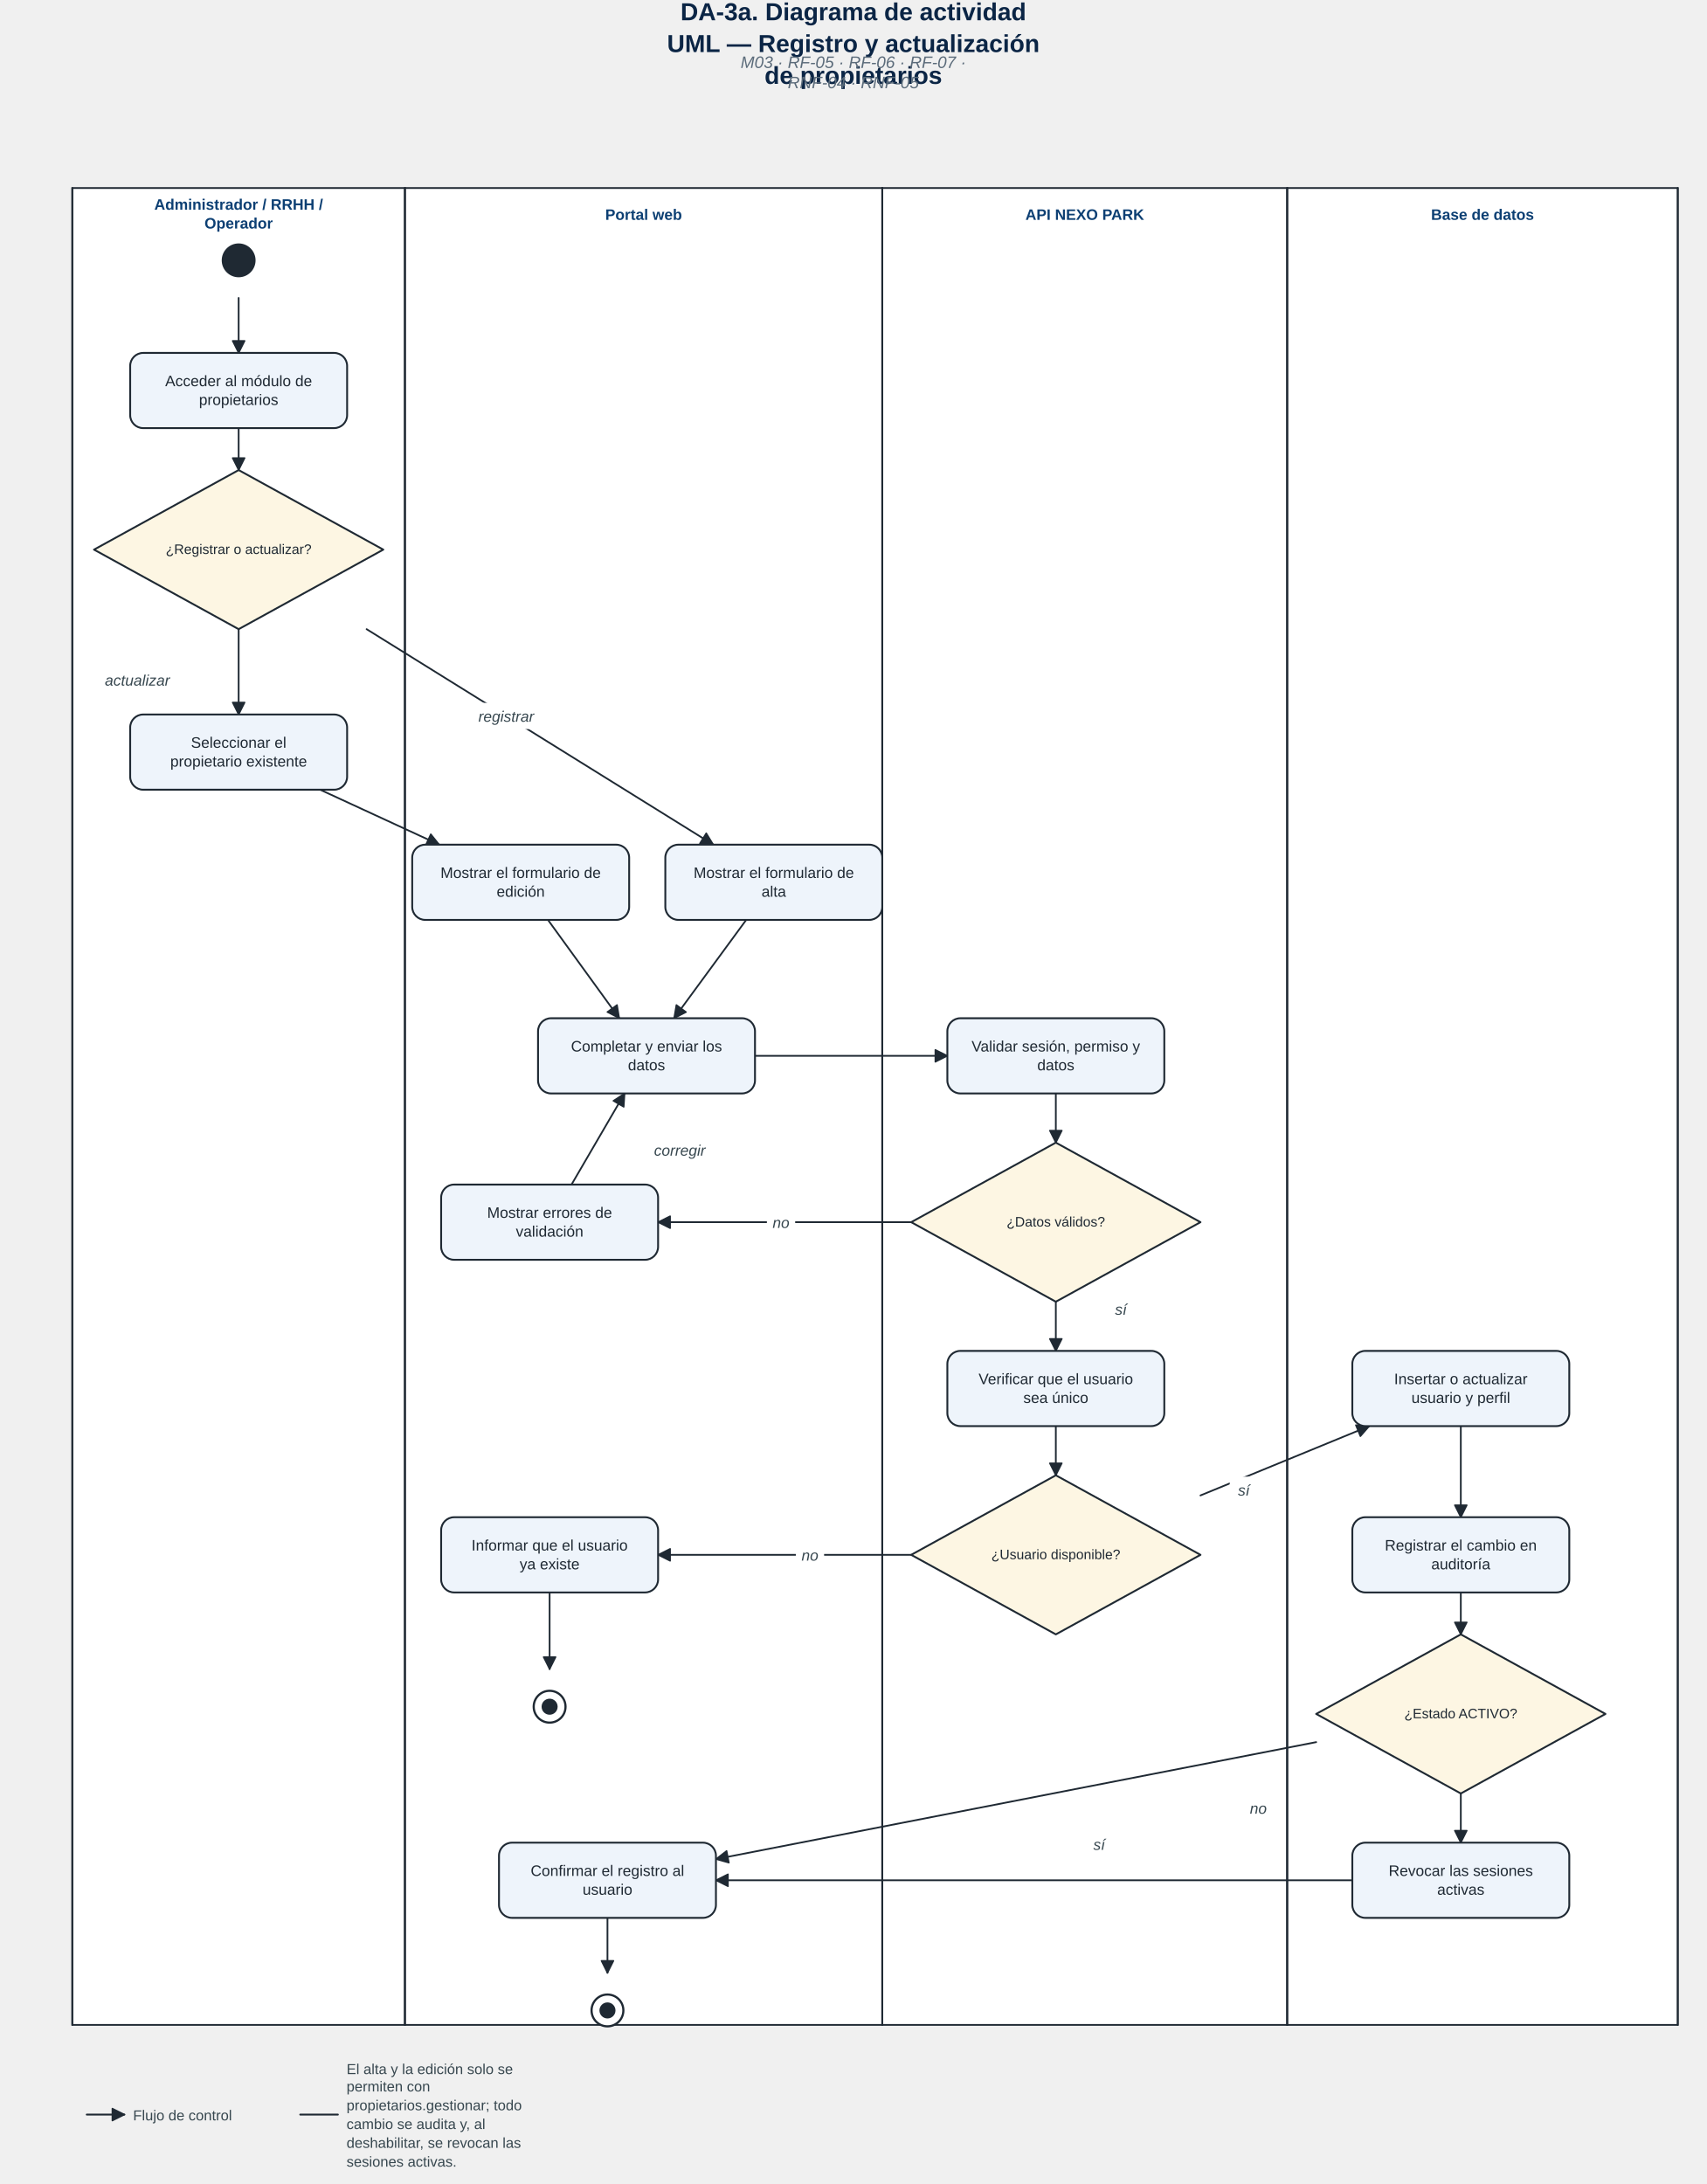
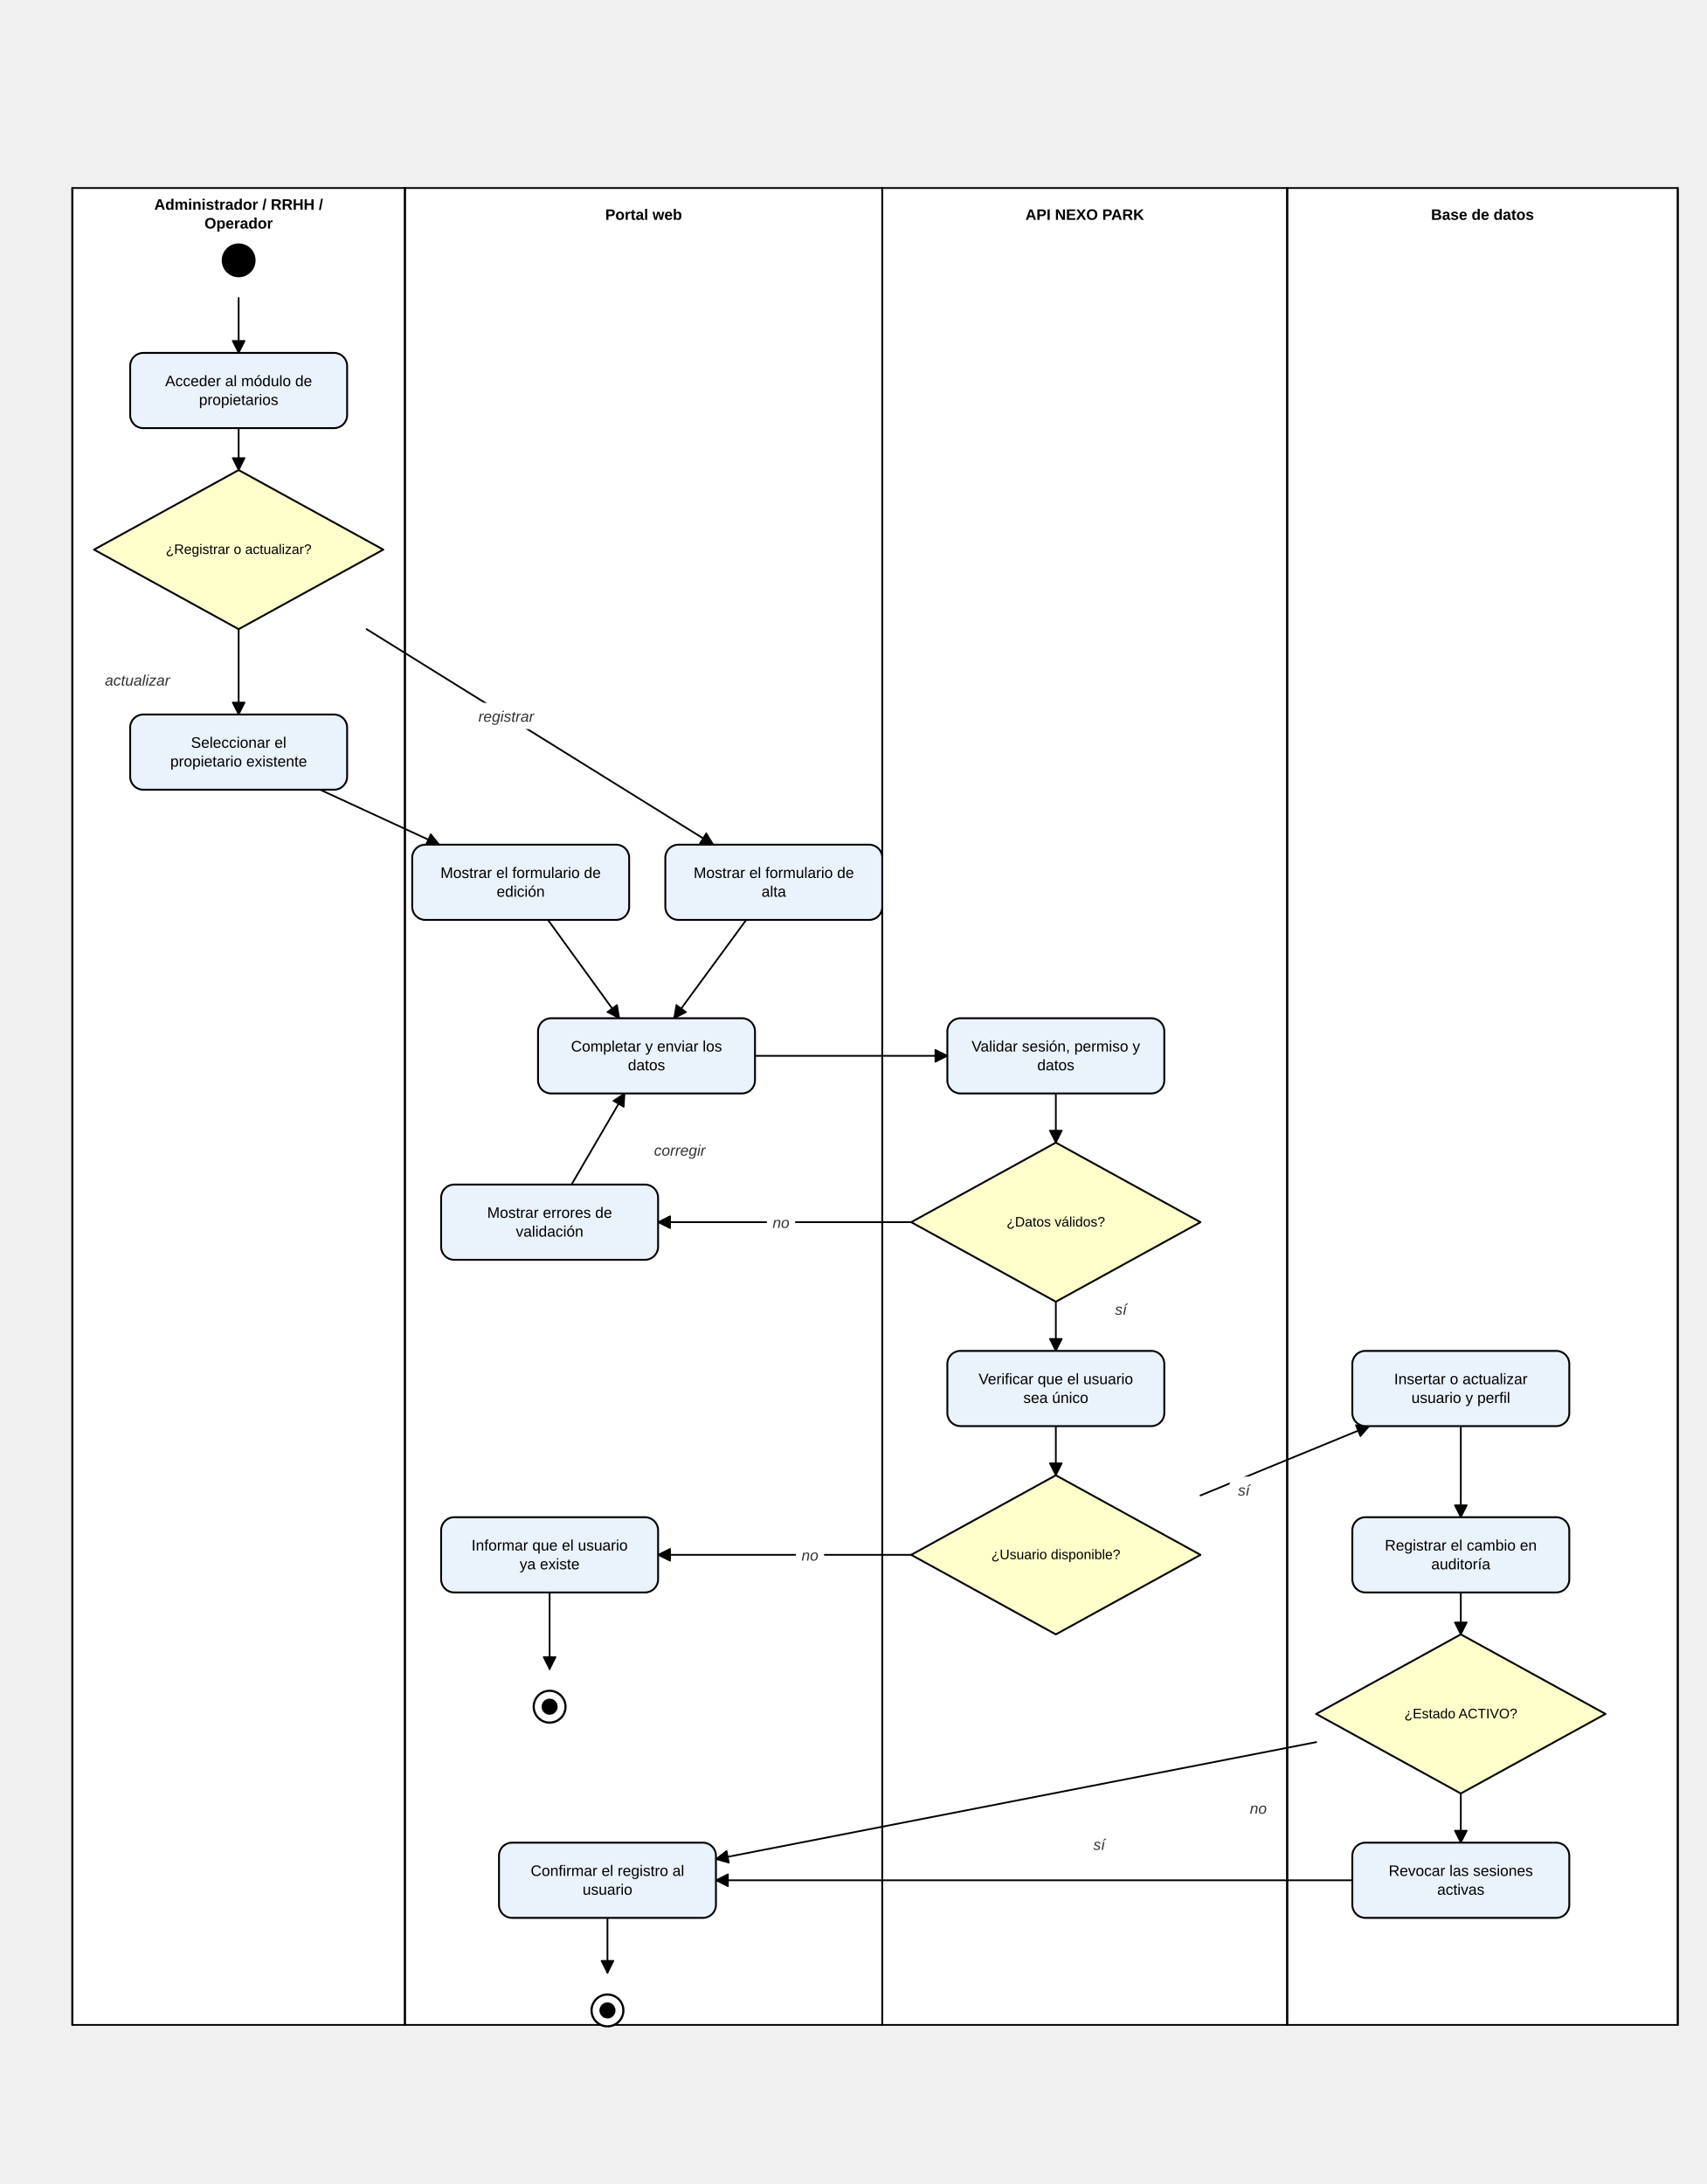
- <svg xmlns="http://www.w3.org/2000/svg" width="1180" height="1510" viewBox="0 0 1180 1510" font-family="'Segoe UI','Helvetica Neue',Arial,sans-serif">
+ <svg xmlns="http://www.w3.org/2000/svg" width="1180" height="1510" viewBox="0 0 1180 1510" font-family="Calibri,Arial,sans-serif">
  <defs>
    <marker id="arr-open" viewBox="0 0 12 12" refX="11" refY="6" markerWidth="11" markerHeight="11" markerUnits="userSpaceOnUse" orient="auto-start-reverse">
-       <path d="M1,1 L11,6 L1,11" fill="none" stroke="#1f2933" stroke-width="1.6" stroke-linecap="round" stroke-linejoin="round" />
+       <path d="M1,1 L11,6 L1,11" fill="none" stroke="#000000" stroke-width="1.6" stroke-linecap="round" stroke-linejoin="round" />
    </marker>
    <marker id="arr-fill" viewBox="0 0 12 12" refX="11" refY="6" markerWidth="10" markerHeight="10" markerUnits="userSpaceOnUse" orient="auto-start-reverse">
-       <path d="M1,1 L11,6 L1,11 Z" fill="#1f2933" stroke="#1f2933" stroke-width="1.2" stroke-linejoin="round" />
+       <path d="M1,1 L11,6 L1,11 Z" fill="#000000" stroke="#000000" stroke-width="1.2" stroke-linejoin="round" />
    </marker>
    <marker id="arr-thin" viewBox="0 0 12 12" refX="11" refY="6" markerWidth="9" markerHeight="9" markerUnits="userSpaceOnUse" orient="auto-start-reverse">
-       <path d="M2,2 L10,6 L2,10" fill="none" stroke="#1f2933" stroke-width="1.4" stroke-linecap="round" stroke-linejoin="round" />
+       <path d="M2,2 L10,6 L2,10" fill="none" stroke="#000000" stroke-width="1.4" stroke-linecap="round" stroke-linejoin="round" />
    </marker>
    <marker id="arr-dep" viewBox="0 0 12 12" refX="11" refY="6" markerWidth="10" markerHeight="10" markerUnits="userSpaceOnUse" orient="auto-start-reverse">
-       <path d="M1,1 L11,6 L1,11" fill="#ffffff" stroke="#1f2933" stroke-width="1.5" stroke-linejoin="round" />
+       <path d="M1,1 L11,6 L1,11" fill="#ffffff" stroke="#000000" stroke-width="1.5" stroke-linejoin="round" />
    </marker>
  </defs>
-   <g>
-     <text x="590" y="14" font-size="17" fill="#0b2545" font-weight="700" text-anchor="middle" xml:space="preserve">DA-3a. Diagrama de actividad</text>
-     <text x="590" y="36" font-size="17" fill="#0b2545" font-weight="700" text-anchor="middle" xml:space="preserve">UML — Registro y actualización</text>
-     <text x="590" y="58" font-size="17" fill="#0b2545" font-weight="700" text-anchor="middle" xml:space="preserve">de propietarios</text>
-   </g>
-   <g>
-     <text x="590" y="47" font-size="11.5" fill="#5b6b7a" font-weight="400" text-anchor="middle" font-style="italic" xml:space="preserve">M03 · RF-05 · RF-06 · RF-07 ·</text>
-     <text x="590" y="61" font-size="11.5" fill="#5b6b7a" font-weight="400" text-anchor="middle" font-style="italic" xml:space="preserve">RNF-04 · RNF-05</text>
-   </g>
-   <rect x="50" y="130" width="230" height="1270" fill="#ffffff" stroke="#1f2933" stroke-width="1.2" />
-   <g>
-     <text x="165" y="145" font-size="10.5" fill="#0c3f73" font-weight="700" text-anchor="middle" xml:space="preserve">Administrador / RRHH /</text>
-     <text x="165" y="158" font-size="10.5" fill="#0c3f73" font-weight="700" text-anchor="middle" xml:space="preserve">Operador</text>
-   </g>
-   <line x1="50" y1="130" x2="50" y2="1400" stroke="#1f2933" stroke-width="1.2" stroke-linecap="round" />
-   <rect x="280" y="130" width="330" height="1270" fill="#ffffff" stroke="#1f2933" stroke-width="1.2" />
-   <g>
-     <text x="445" y="152" font-size="10.5" fill="#0c3f73" font-weight="700" text-anchor="middle" xml:space="preserve">Portal web</text>
-   </g>
-   <line x1="280" y1="130" x2="280" y2="1400" stroke="#1f2933" stroke-width="1.2" stroke-linecap="round" />
-   <rect x="610" y="130" width="280" height="1270" fill="#ffffff" stroke="#1f2933" stroke-width="1.2" />
-   <g>
-     <text x="750" y="152" font-size="10.5" fill="#0c3f73" font-weight="700" text-anchor="middle" xml:space="preserve">API NEXO PARK</text>
-   </g>
-   <line x1="610" y1="130" x2="610" y2="1400" stroke="#1f2933" stroke-width="1.2" stroke-linecap="round" />
-   <rect x="890" y="130" width="270" height="1270" fill="#ffffff" stroke="#1f2933" stroke-width="1.2" />
-   <g>
-     <text x="1025" y="152" font-size="10.5" fill="#0c3f73" font-weight="700" text-anchor="middle" xml:space="preserve">Base de datos</text>
-   </g>
-   <line x1="890" y1="130" x2="890" y2="1400" stroke="#1f2933" stroke-width="1.2" stroke-linecap="round" />
-   <line x1="1160" y1="130" x2="1160" y2="1400" stroke="#1f2933" stroke-width="1.2" stroke-linecap="round" />
-   <line x1="165" y1="206" x2="165" y2="244" stroke="#1f2933" stroke-width="1.2" marker-end="url(#arr-fill)" stroke-linecap="round" />
-   <line x1="165" y1="296" x2="165" y2="325" stroke="#1f2933" stroke-width="1.2" marker-end="url(#arr-fill)" stroke-linecap="round" />
-   <line x1="253.478" y1="435" x2="493.174" y2="584" stroke="#1f2933" stroke-width="1.2" marker-end="url(#arr-fill)" stroke-linecap="round" />
-   <line x1="165" y1="435" x2="165" y2="494" stroke="#1f2933" stroke-width="1.2" marker-end="url(#arr-fill)" stroke-linecap="round" />
-   <line x1="221.333" y1="546" x2="303.667" y2="584" stroke="#1f2933" stroke-width="1.2" marker-end="url(#arr-fill)" stroke-linecap="round" />
-   <line x1="515.933" y1="636" x2="466.067" y2="704" stroke="#1f2933" stroke-width="1.2" marker-end="url(#arr-fill)" stroke-linecap="round" />
-   <line x1="378.85" y1="636" x2="428.15" y2="704" stroke="#1f2933" stroke-width="1.2" marker-end="url(#arr-fill)" stroke-linecap="round" />
-   <line x1="522" y1="730" x2="655" y2="730" stroke="#1f2933" stroke-width="1.2" marker-end="url(#arr-fill)" stroke-linecap="round" />
-   <line x1="730" y1="756" x2="730" y2="790" stroke="#1f2933" stroke-width="1.2" marker-end="url(#arr-fill)" stroke-linecap="round" />
-   <line x1="630" y1="845" x2="455" y2="845" stroke="#1f2933" stroke-width="1.2" marker-end="url(#arr-fill)" stroke-linecap="round" />
-   <line x1="730" y1="900" x2="730" y2="934" stroke="#1f2933" stroke-width="1.2" marker-end="url(#arr-fill)" stroke-linecap="round" />
-   <line x1="395.148" y1="819" x2="431.852" y2="756" stroke="#1f2933" stroke-width="1.2" marker-end="url(#arr-fill)" stroke-linecap="round" />
-   <line x1="730" y1="986" x2="730" y2="1020" stroke="#1f2933" stroke-width="1.2" marker-end="url(#arr-fill)" stroke-linecap="round" />
-   <line x1="630" y1="1075" x2="455" y2="1075" stroke="#1f2933" stroke-width="1.2" marker-end="url(#arr-fill)" stroke-linecap="round" />
-   <line x1="830" y1="1033.929" x2="946.696" y2="986" stroke="#1f2933" stroke-width="1.2" marker-end="url(#arr-fill)" stroke-linecap="round" />
-   <line x1="380" y1="1101" x2="380" y2="1154" stroke="#1f2933" stroke-width="1.2" marker-end="url(#arr-fill)" stroke-linecap="round" />
-   <line x1="1010" y1="986" x2="1010" y2="1049" stroke="#1f2933" stroke-width="1.2" marker-end="url(#arr-fill)" stroke-linecap="round" />
-   <line x1="1010" y1="1101" x2="1010" y2="1130" stroke="#1f2933" stroke-width="1.2" marker-end="url(#arr-fill)" stroke-linecap="round" />
-   <line x1="1010" y1="1240" x2="1010" y2="1274" stroke="#1f2933" stroke-width="1.2" marker-end="url(#arr-fill)" stroke-linecap="round" />
-   <line x1="910" y1="1204.492" x2="495" y2="1285.381" stroke="#1f2933" stroke-width="1.2" marker-end="url(#arr-fill)" stroke-linecap="round" />
-   <line x1="935" y1="1300" x2="495" y2="1300" stroke="#1f2933" stroke-width="1.2" marker-end="url(#arr-fill)" stroke-linecap="round" />
-   <line x1="420" y1="1326" x2="420" y2="1364" stroke="#1f2933" stroke-width="1.2" marker-end="url(#arr-fill)" stroke-linecap="round" />
+   <rect x="50" y="130" width="230" height="1270" fill="#ffffff" stroke="#000000" stroke-width="1.2" />
+   <g>
+     <text x="165" y="145" font-size="10.5" fill="#000000" font-weight="700" text-anchor="middle" xml:space="preserve">Administrador / RRHH /</text>
+     <text x="165" y="158" font-size="10.5" fill="#000000" font-weight="700" text-anchor="middle" xml:space="preserve">Operador</text>
+   </g>
+   <line x1="50" y1="130" x2="50" y2="1400" stroke="#000000" stroke-width="1.2" stroke-linecap="round" />
+   <rect x="280" y="130" width="330" height="1270" fill="#ffffff" stroke="#000000" stroke-width="1.2" />
+   <g>
+     <text x="445" y="152" font-size="10.5" fill="#000000" font-weight="700" text-anchor="middle" xml:space="preserve">Portal web</text>
+   </g>
+   <line x1="280" y1="130" x2="280" y2="1400" stroke="#000000" stroke-width="1.2" stroke-linecap="round" />
+   <rect x="610" y="130" width="280" height="1270" fill="#ffffff" stroke="#000000" stroke-width="1.2" />
+   <g>
+     <text x="750" y="152" font-size="10.5" fill="#000000" font-weight="700" text-anchor="middle" xml:space="preserve">API NEXO PARK</text>
+   </g>
+   <line x1="610" y1="130" x2="610" y2="1400" stroke="#000000" stroke-width="1.2" stroke-linecap="round" />
+   <rect x="890" y="130" width="270" height="1270" fill="#ffffff" stroke="#000000" stroke-width="1.2" />
+   <g>
+     <text x="1025" y="152" font-size="10.5" fill="#000000" font-weight="700" text-anchor="middle" xml:space="preserve">Base de datos</text>
+   </g>
+   <line x1="890" y1="130" x2="890" y2="1400" stroke="#000000" stroke-width="1.2" stroke-linecap="round" />
+   <line x1="1160" y1="130" x2="1160" y2="1400" stroke="#000000" stroke-width="1.2" stroke-linecap="round" />
+   <line x1="165" y1="206" x2="165" y2="244" stroke="#000000" stroke-width="1.2" marker-end="url(#arr-fill)" stroke-linecap="round" />
+   <line x1="165" y1="296" x2="165" y2="325" stroke="#000000" stroke-width="1.2" marker-end="url(#arr-fill)" stroke-linecap="round" />
+   <line x1="253.478" y1="435" x2="493.174" y2="584" stroke="#000000" stroke-width="1.2" marker-end="url(#arr-fill)" stroke-linecap="round" />
+   <line x1="165" y1="435" x2="165" y2="494" stroke="#000000" stroke-width="1.2" marker-end="url(#arr-fill)" stroke-linecap="round" />
+   <line x1="221.333" y1="546" x2="303.667" y2="584" stroke="#000000" stroke-width="1.2" marker-end="url(#arr-fill)" stroke-linecap="round" />
+   <line x1="515.933" y1="636" x2="466.067" y2="704" stroke="#000000" stroke-width="1.2" marker-end="url(#arr-fill)" stroke-linecap="round" />
+   <line x1="378.85" y1="636" x2="428.15" y2="704" stroke="#000000" stroke-width="1.2" marker-end="url(#arr-fill)" stroke-linecap="round" />
+   <line x1="522" y1="730" x2="655" y2="730" stroke="#000000" stroke-width="1.2" marker-end="url(#arr-fill)" stroke-linecap="round" />
+   <line x1="730" y1="756" x2="730" y2="790" stroke="#000000" stroke-width="1.2" marker-end="url(#arr-fill)" stroke-linecap="round" />
+   <line x1="630" y1="845" x2="455" y2="845" stroke="#000000" stroke-width="1.2" marker-end="url(#arr-fill)" stroke-linecap="round" />
+   <line x1="730" y1="900" x2="730" y2="934" stroke="#000000" stroke-width="1.2" marker-end="url(#arr-fill)" stroke-linecap="round" />
+   <line x1="395.148" y1="819" x2="431.852" y2="756" stroke="#000000" stroke-width="1.2" marker-end="url(#arr-fill)" stroke-linecap="round" />
+   <line x1="730" y1="986" x2="730" y2="1020" stroke="#000000" stroke-width="1.2" marker-end="url(#arr-fill)" stroke-linecap="round" />
+   <line x1="630" y1="1075" x2="455" y2="1075" stroke="#000000" stroke-width="1.2" marker-end="url(#arr-fill)" stroke-linecap="round" />
+   <line x1="830" y1="1033.929" x2="946.696" y2="986" stroke="#000000" stroke-width="1.2" marker-end="url(#arr-fill)" stroke-linecap="round" />
+   <line x1="380" y1="1101" x2="380" y2="1154" stroke="#000000" stroke-width="1.2" marker-end="url(#arr-fill)" stroke-linecap="round" />
+   <line x1="1010" y1="986" x2="1010" y2="1049" stroke="#000000" stroke-width="1.2" marker-end="url(#arr-fill)" stroke-linecap="round" />
+   <line x1="1010" y1="1101" x2="1010" y2="1130" stroke="#000000" stroke-width="1.2" marker-end="url(#arr-fill)" stroke-linecap="round" />
+   <line x1="1010" y1="1240" x2="1010" y2="1274" stroke="#000000" stroke-width="1.2" marker-end="url(#arr-fill)" stroke-linecap="round" />
+   <line x1="910" y1="1204.492" x2="495" y2="1285.381" stroke="#000000" stroke-width="1.2" marker-end="url(#arr-fill)" stroke-linecap="round" />
+   <line x1="935" y1="1300" x2="495" y2="1300" stroke="#000000" stroke-width="1.2" marker-end="url(#arr-fill)" stroke-linecap="round" />
+   <line x1="420" y1="1326" x2="420" y2="1364" stroke="#000000" stroke-width="1.2" marker-end="url(#arr-fill)" stroke-linecap="round" />
  <g>
    <rect x="320.01" y="485.94" width="59.98" height="18.13" fill="#ffffff" stroke="none" stroke-width="1.4" />
    <g>
-       <text x="350" y="499" font-size="10.5" fill="#37474f" font-weight="500" text-anchor="middle" font-style="italic" xml:space="preserve">registrar</text>
+       <text x="350" y="499" font-size="10.5" fill="#333333" font-weight="500" text-anchor="middle" font-style="italic" xml:space="preserve">registrar</text>
    </g>
  </g>
  <g>
    <rect x="62.13" y="460.94" width="65.75" height="18.13" fill="#ffffff" stroke="none" stroke-width="1.4" />
    <g>
-       <text x="95" y="474" font-size="10.5" fill="#37474f" font-weight="500" text-anchor="middle" font-style="italic" xml:space="preserve">actualizar</text>
+       <text x="95" y="474" font-size="10.5" fill="#333333" font-weight="500" text-anchor="middle" font-style="italic" xml:space="preserve">actualizar</text>
    </g>
  </g>
  <g>
    <rect x="530.23" y="835.94" width="19.55" height="18.13" fill="#ffffff" stroke="none" stroke-width="1.4" />
    <g>
-       <text x="540" y="849" font-size="10.5" fill="#37474f" font-weight="500" text-anchor="middle" font-style="italic" xml:space="preserve">no</text>
+       <text x="540" y="849" font-size="10.5" fill="#333333" font-weight="500" text-anchor="middle" font-style="italic" xml:space="preserve">no</text>
    </g>
  </g>
  <g>
    <rect x="765.23" y="895.94" width="19.55" height="18.13" fill="#ffffff" stroke="none" stroke-width="1.4" />
    <g>
-       <text x="775" y="909" font-size="10.5" fill="#37474f" font-weight="500" text-anchor="middle" font-style="italic" xml:space="preserve">sí</text>
+       <text x="775" y="909" font-size="10.5" fill="#333333" font-weight="500" text-anchor="middle" font-style="italic" xml:space="preserve">sí</text>
    </g>
  </g>
  <g>
    <rect x="442.9" y="785.94" width="54.2" height="18.13" fill="#ffffff" stroke="none" stroke-width="1.4" />
    <g>
-       <text x="470" y="799" font-size="10.5" fill="#37474f" font-weight="500" text-anchor="middle" font-style="italic" xml:space="preserve">corregir</text>
+       <text x="470" y="799" font-size="10.5" fill="#333333" font-weight="500" text-anchor="middle" font-style="italic" xml:space="preserve">corregir</text>
    </g>
  </g>
  <g>
    <rect x="550.23" y="1065.94" width="19.55" height="18.13" fill="#ffffff" stroke="none" stroke-width="1.4" />
    <g>
-       <text x="560" y="1079" font-size="10.5" fill="#37474f" font-weight="500" text-anchor="middle" font-style="italic" xml:space="preserve">no</text>
+       <text x="560" y="1079" font-size="10.5" fill="#333333" font-weight="500" text-anchor="middle" font-style="italic" xml:space="preserve">no</text>
    </g>
  </g>
  <g>
    <rect x="850.23" y="1020.94" width="19.55" height="18.13" fill="#ffffff" stroke="none" stroke-width="1.4" />
    <g>
-       <text x="860" y="1034" font-size="10.5" fill="#37474f" font-weight="500" text-anchor="middle" font-style="italic" xml:space="preserve">sí</text>
+       <text x="860" y="1034" font-size="10.5" fill="#333333" font-weight="500" text-anchor="middle" font-style="italic" xml:space="preserve">sí</text>
    </g>
  </g>
  <g>
    <rect x="860.23" y="1240.94" width="19.55" height="18.13" fill="#ffffff" stroke="none" stroke-width="1.4" />
    <g>
-       <text x="870" y="1254" font-size="10.5" fill="#37474f" font-weight="500" text-anchor="middle" font-style="italic" xml:space="preserve">no</text>
+       <text x="870" y="1254" font-size="10.5" fill="#333333" font-weight="500" text-anchor="middle" font-style="italic" xml:space="preserve">no</text>
    </g>
  </g>
  <g>
    <rect x="750.23" y="1265.94" width="19.55" height="18.13" fill="#ffffff" stroke="none" stroke-width="1.4" />
    <g>
-       <text x="760" y="1279" font-size="10.5" fill="#37474f" font-weight="500" text-anchor="middle" font-style="italic" xml:space="preserve">sí</text>
-     </g>
-   </g>
-   <circle cx="165" cy="180" r="11" fill="#1f2933" stroke="#1f2933" stroke-width="1.4" />
-   <rect x="90" y="244" width="150" height="52" fill="#eef4fb" stroke="#1f2933" stroke-width="1.3" rx="9" ry="9" />
-   <g>
-     <text x="165" y="267" font-size="10.5" fill="#1f2933" font-weight="400" text-anchor="middle" xml:space="preserve">Acceder al módulo de</text>
-     <text x="165" y="280" font-size="10.5" fill="#1f2933" font-weight="400" text-anchor="middle" xml:space="preserve">propietarios</text>
-   </g>
-   <path d="M165,325 L265,380 L165,435 L65,380 Z" fill="#fdf6e3" stroke="#1f2933" stroke-width="1.3" stroke-linecap="round" stroke-linejoin="round" />
-   <g>
-     <text x="165" y="383" font-size="9.5" fill="#1f2933" font-weight="400" text-anchor="middle" xml:space="preserve">¿Registrar o actualizar?</text>
-   </g>
-   <rect x="90" y="494" width="150" height="52" fill="#eef4fb" stroke="#1f2933" stroke-width="1.3" rx="9" ry="9" />
-   <g>
-     <text x="165" y="517" font-size="10.5" fill="#1f2933" font-weight="400" text-anchor="middle" xml:space="preserve">Seleccionar el</text>
-     <text x="165" y="530" font-size="10.5" fill="#1f2933" font-weight="400" text-anchor="middle" xml:space="preserve">propietario existente</text>
-   </g>
-   <rect x="285" y="584" width="150" height="52" fill="#eef4fb" stroke="#1f2933" stroke-width="1.3" rx="9" ry="9" />
-   <g>
-     <text x="360" y="607" font-size="10.5" fill="#1f2933" font-weight="400" text-anchor="middle" xml:space="preserve">Mostrar el formulario de</text>
-     <text x="360" y="620" font-size="10.5" fill="#1f2933" font-weight="400" text-anchor="middle" xml:space="preserve">edición</text>
-   </g>
-   <rect x="460" y="584" width="150" height="52" fill="#eef4fb" stroke="#1f2933" stroke-width="1.3" rx="9" ry="9" />
-   <g>
-     <text x="535" y="607" font-size="10.5" fill="#1f2933" font-weight="400" text-anchor="middle" xml:space="preserve">Mostrar el formulario de</text>
-     <text x="535" y="620" font-size="10.5" fill="#1f2933" font-weight="400" text-anchor="middle" xml:space="preserve">alta</text>
-   </g>
-   <rect x="372" y="704" width="150" height="52" fill="#eef4fb" stroke="#1f2933" stroke-width="1.3" rx="9" ry="9" />
-   <g>
-     <text x="447" y="727" font-size="10.5" fill="#1f2933" font-weight="400" text-anchor="middle" xml:space="preserve">Completar y enviar los</text>
-     <text x="447" y="740" font-size="10.5" fill="#1f2933" font-weight="400" text-anchor="middle" xml:space="preserve">datos</text>
-   </g>
-   <rect x="655" y="704" width="150" height="52" fill="#eef4fb" stroke="#1f2933" stroke-width="1.3" rx="9" ry="9" />
-   <g>
-     <text x="730" y="727" font-size="10.5" fill="#1f2933" font-weight="400" text-anchor="middle" xml:space="preserve">Validar sesión, permiso y</text>
-     <text x="730" y="740" font-size="10.5" fill="#1f2933" font-weight="400" text-anchor="middle" xml:space="preserve">datos</text>
-   </g>
-   <path d="M730,790 L830,845 L730,900 L630,845 Z" fill="#fdf6e3" stroke="#1f2933" stroke-width="1.3" stroke-linecap="round" stroke-linejoin="round" />
-   <g>
-     <text x="730" y="848" font-size="9.5" fill="#1f2933" font-weight="400" text-anchor="middle" xml:space="preserve">¿Datos válidos?</text>
-   </g>
-   <rect x="305" y="819" width="150" height="52" fill="#eef4fb" stroke="#1f2933" stroke-width="1.3" rx="9" ry="9" />
-   <g>
-     <text x="380" y="842" font-size="10.5" fill="#1f2933" font-weight="400" text-anchor="middle" xml:space="preserve">Mostrar errores de</text>
-     <text x="380" y="855" font-size="10.5" fill="#1f2933" font-weight="400" text-anchor="middle" xml:space="preserve">validación</text>
-   </g>
-   <rect x="655" y="934" width="150" height="52" fill="#eef4fb" stroke="#1f2933" stroke-width="1.3" rx="9" ry="9" />
-   <g>
-     <text x="730" y="957" font-size="10.5" fill="#1f2933" font-weight="400" text-anchor="middle" xml:space="preserve">Verificar que el usuario</text>
-     <text x="730" y="970" font-size="10.5" fill="#1f2933" font-weight="400" text-anchor="middle" xml:space="preserve">sea único</text>
-   </g>
-   <path d="M730,1020 L830,1075 L730,1130 L630,1075 Z" fill="#fdf6e3" stroke="#1f2933" stroke-width="1.3" stroke-linecap="round" stroke-linejoin="round" />
-   <g>
-     <text x="730" y="1078" font-size="9.5" fill="#1f2933" font-weight="400" text-anchor="middle" xml:space="preserve">¿Usuario disponible?</text>
-   </g>
-   <rect x="305" y="1049" width="150" height="52" fill="#eef4fb" stroke="#1f2933" stroke-width="1.3" rx="9" ry="9" />
-   <g>
-     <text x="380" y="1072" font-size="10.5" fill="#1f2933" font-weight="400" text-anchor="middle" xml:space="preserve">Informar que el usuario</text>
-     <text x="380" y="1085" font-size="10.5" fill="#1f2933" font-weight="400" text-anchor="middle" xml:space="preserve">ya existe</text>
-   </g>
-   <circle cx="380" cy="1180" r="11" fill="#ffffff" stroke="#1f2933" stroke-width="1.5" />
-   <circle cx="380" cy="1180" r="4.95" fill="#1f2933" stroke="#1f2933" stroke-width="1.2" />
-   <rect x="935" y="934" width="150" height="52" fill="#eef4fb" stroke="#1f2933" stroke-width="1.3" rx="9" ry="9" />
-   <g>
-     <text x="1010" y="957" font-size="10.5" fill="#1f2933" font-weight="400" text-anchor="middle" xml:space="preserve">Insertar o actualizar</text>
-     <text x="1010" y="970" font-size="10.5" fill="#1f2933" font-weight="400" text-anchor="middle" xml:space="preserve">usuario y perfil</text>
-   </g>
-   <rect x="935" y="1049" width="150" height="52" fill="#eef4fb" stroke="#1f2933" stroke-width="1.3" rx="9" ry="9" />
-   <g>
-     <text x="1010" y="1072" font-size="10.5" fill="#1f2933" font-weight="400" text-anchor="middle" xml:space="preserve">Registrar el cambio en</text>
-     <text x="1010" y="1085" font-size="10.5" fill="#1f2933" font-weight="400" text-anchor="middle" xml:space="preserve">auditoría</text>
-   </g>
-   <path d="M1010,1130 L1110,1185 L1010,1240 L910,1185 Z" fill="#fdf6e3" stroke="#1f2933" stroke-width="1.3" stroke-linecap="round" stroke-linejoin="round" />
-   <g>
-     <text x="1010" y="1188" font-size="9.5" fill="#1f2933" font-weight="400" text-anchor="middle" xml:space="preserve">¿Estado ACTIVO?</text>
-   </g>
-   <rect x="935" y="1274" width="150" height="52" fill="#eef4fb" stroke="#1f2933" stroke-width="1.3" rx="9" ry="9" />
-   <g>
-     <text x="1010" y="1297" font-size="10.5" fill="#1f2933" font-weight="400" text-anchor="middle" xml:space="preserve">Revocar las sesiones</text>
-     <text x="1010" y="1310" font-size="10.5" fill="#1f2933" font-weight="400" text-anchor="middle" xml:space="preserve">activas</text>
-   </g>
-   <rect x="345" y="1274" width="150" height="52" fill="#eef4fb" stroke="#1f2933" stroke-width="1.3" rx="9" ry="9" />
-   <g>
-     <text x="420" y="1297" font-size="10.5" fill="#1f2933" font-weight="400" text-anchor="middle" xml:space="preserve">Confirmar el registro al</text>
-     <text x="420" y="1310" font-size="10.5" fill="#1f2933" font-weight="400" text-anchor="middle" xml:space="preserve">usuario</text>
-   </g>
-   <circle cx="420" cy="1390" r="11" fill="#ffffff" stroke="#1f2933" stroke-width="1.5" />
-   <circle cx="420" cy="1390" r="4.95" fill="#1f2933" stroke="#1f2933" stroke-width="1.2" />
-   <g>
-     <line x1="60" y1="1462" x2="86" y2="1462" stroke="#1f2933" stroke-width="1.3" marker-end="url(#arr-fill)" stroke-linecap="round" />
-     <g>
-       <text x="92" y="1466" font-size="10" fill="#37474f" font-weight="400" text-anchor="start" xml:space="preserve">Flujo de control</text>
-     </g>
-     <line x1="207.6" y1="1462" x2="233.6" y2="1462" stroke="#1f2933" stroke-width="1.3" stroke-linecap="round" />
-     <g>
-       <text x="239.6" y="1434" font-size="10" fill="#37474f" font-weight="400" text-anchor="start" xml:space="preserve">El alta y la edición solo se</text>
-       <text x="239.6" y="1446" font-size="10" fill="#37474f" font-weight="400" text-anchor="start" xml:space="preserve">permiten con</text>
-       <text x="239.6" y="1459" font-size="10" fill="#37474f" font-weight="400" text-anchor="start" xml:space="preserve">propietarios.gestionar; todo</text>
-       <text x="239.6" y="1472" font-size="10" fill="#37474f" font-weight="400" text-anchor="start" xml:space="preserve">cambio se audita y, al</text>
-       <text x="239.6" y="1485" font-size="10" fill="#37474f" font-weight="400" text-anchor="start" xml:space="preserve">deshabilitar, se revocan las</text>
-       <text x="239.6" y="1498" font-size="10" fill="#37474f" font-weight="400" text-anchor="start" xml:space="preserve">sesiones activas.</text>
-     </g>
-   </g>
+       <text x="760" y="1279" font-size="10.5" fill="#333333" font-weight="500" text-anchor="middle" font-style="italic" xml:space="preserve">sí</text>
+     </g>
+   </g>
+   <circle cx="165" cy="180" r="11" fill="#000000" stroke="#000000" stroke-width="1.4" />
+   <rect x="90" y="244" width="150" height="52" fill="#EAF2FB" stroke="#000000" stroke-width="1.3" rx="9" ry="9" />
+   <g>
+     <text x="165" y="267" font-size="10.5" fill="#000000" font-weight="400" text-anchor="middle" xml:space="preserve">Acceder al módulo de</text>
+     <text x="165" y="280" font-size="10.5" fill="#000000" font-weight="400" text-anchor="middle" xml:space="preserve">propietarios</text>
+   </g>
+   <path d="M165,325 L265,380 L165,435 L65,380 Z" fill="#FFFFCC" stroke="#000000" stroke-width="1.3" stroke-linecap="round" stroke-linejoin="round" />
+   <g>
+     <text x="165" y="383" font-size="9.5" fill="#000000" font-weight="400" text-anchor="middle" xml:space="preserve">¿Registrar o actualizar?</text>
+   </g>
+   <rect x="90" y="494" width="150" height="52" fill="#EAF2FB" stroke="#000000" stroke-width="1.3" rx="9" ry="9" />
+   <g>
+     <text x="165" y="517" font-size="10.5" fill="#000000" font-weight="400" text-anchor="middle" xml:space="preserve">Seleccionar el</text>
+     <text x="165" y="530" font-size="10.5" fill="#000000" font-weight="400" text-anchor="middle" xml:space="preserve">propietario existente</text>
+   </g>
+   <rect x="285" y="584" width="150" height="52" fill="#EAF2FB" stroke="#000000" stroke-width="1.3" rx="9" ry="9" />
+   <g>
+     <text x="360" y="607" font-size="10.5" fill="#000000" font-weight="400" text-anchor="middle" xml:space="preserve">Mostrar el formulario de</text>
+     <text x="360" y="620" font-size="10.5" fill="#000000" font-weight="400" text-anchor="middle" xml:space="preserve">edición</text>
+   </g>
+   <rect x="460" y="584" width="150" height="52" fill="#EAF2FB" stroke="#000000" stroke-width="1.3" rx="9" ry="9" />
+   <g>
+     <text x="535" y="607" font-size="10.5" fill="#000000" font-weight="400" text-anchor="middle" xml:space="preserve">Mostrar el formulario de</text>
+     <text x="535" y="620" font-size="10.5" fill="#000000" font-weight="400" text-anchor="middle" xml:space="preserve">alta</text>
+   </g>
+   <rect x="372" y="704" width="150" height="52" fill="#EAF2FB" stroke="#000000" stroke-width="1.3" rx="9" ry="9" />
+   <g>
+     <text x="447" y="727" font-size="10.5" fill="#000000" font-weight="400" text-anchor="middle" xml:space="preserve">Completar y enviar los</text>
+     <text x="447" y="740" font-size="10.5" fill="#000000" font-weight="400" text-anchor="middle" xml:space="preserve">datos</text>
+   </g>
+   <rect x="655" y="704" width="150" height="52" fill="#EAF2FB" stroke="#000000" stroke-width="1.3" rx="9" ry="9" />
+   <g>
+     <text x="730" y="727" font-size="10.5" fill="#000000" font-weight="400" text-anchor="middle" xml:space="preserve">Validar sesión, permiso y</text>
+     <text x="730" y="740" font-size="10.5" fill="#000000" font-weight="400" text-anchor="middle" xml:space="preserve">datos</text>
+   </g>
+   <path d="M730,790 L830,845 L730,900 L630,845 Z" fill="#FFFFCC" stroke="#000000" stroke-width="1.3" stroke-linecap="round" stroke-linejoin="round" />
+   <g>
+     <text x="730" y="848" font-size="9.5" fill="#000000" font-weight="400" text-anchor="middle" xml:space="preserve">¿Datos válidos?</text>
+   </g>
+   <rect x="305" y="819" width="150" height="52" fill="#EAF2FB" stroke="#000000" stroke-width="1.3" rx="9" ry="9" />
+   <g>
+     <text x="380" y="842" font-size="10.5" fill="#000000" font-weight="400" text-anchor="middle" xml:space="preserve">Mostrar errores de</text>
+     <text x="380" y="855" font-size="10.5" fill="#000000" font-weight="400" text-anchor="middle" xml:space="preserve">validación</text>
+   </g>
+   <rect x="655" y="934" width="150" height="52" fill="#EAF2FB" stroke="#000000" stroke-width="1.3" rx="9" ry="9" />
+   <g>
+     <text x="730" y="957" font-size="10.5" fill="#000000" font-weight="400" text-anchor="middle" xml:space="preserve">Verificar que el usuario</text>
+     <text x="730" y="970" font-size="10.5" fill="#000000" font-weight="400" text-anchor="middle" xml:space="preserve">sea único</text>
+   </g>
+   <path d="M730,1020 L830,1075 L730,1130 L630,1075 Z" fill="#FFFFCC" stroke="#000000" stroke-width="1.3" stroke-linecap="round" stroke-linejoin="round" />
+   <g>
+     <text x="730" y="1078" font-size="9.5" fill="#000000" font-weight="400" text-anchor="middle" xml:space="preserve">¿Usuario disponible?</text>
+   </g>
+   <rect x="305" y="1049" width="150" height="52" fill="#EAF2FB" stroke="#000000" stroke-width="1.3" rx="9" ry="9" />
+   <g>
+     <text x="380" y="1072" font-size="10.5" fill="#000000" font-weight="400" text-anchor="middle" xml:space="preserve">Informar que el usuario</text>
+     <text x="380" y="1085" font-size="10.5" fill="#000000" font-weight="400" text-anchor="middle" xml:space="preserve">ya existe</text>
+   </g>
+   <circle cx="380" cy="1180" r="11" fill="#ffffff" stroke="#000000" stroke-width="1.5" />
+   <circle cx="380" cy="1180" r="4.95" fill="#000000" stroke="#000000" stroke-width="1.2" />
+   <rect x="935" y="934" width="150" height="52" fill="#EAF2FB" stroke="#000000" stroke-width="1.3" rx="9" ry="9" />
+   <g>
+     <text x="1010" y="957" font-size="10.5" fill="#000000" font-weight="400" text-anchor="middle" xml:space="preserve">Insertar o actualizar</text>
+     <text x="1010" y="970" font-size="10.5" fill="#000000" font-weight="400" text-anchor="middle" xml:space="preserve">usuario y perfil</text>
+   </g>
+   <rect x="935" y="1049" width="150" height="52" fill="#EAF2FB" stroke="#000000" stroke-width="1.3" rx="9" ry="9" />
+   <g>
+     <text x="1010" y="1072" font-size="10.5" fill="#000000" font-weight="400" text-anchor="middle" xml:space="preserve">Registrar el cambio en</text>
+     <text x="1010" y="1085" font-size="10.5" fill="#000000" font-weight="400" text-anchor="middle" xml:space="preserve">auditoría</text>
+   </g>
+   <path d="M1010,1130 L1110,1185 L1010,1240 L910,1185 Z" fill="#FFFFCC" stroke="#000000" stroke-width="1.3" stroke-linecap="round" stroke-linejoin="round" />
+   <g>
+     <text x="1010" y="1188" font-size="9.5" fill="#000000" font-weight="400" text-anchor="middle" xml:space="preserve">¿Estado ACTIVO?</text>
+   </g>
+   <rect x="935" y="1274" width="150" height="52" fill="#EAF2FB" stroke="#000000" stroke-width="1.3" rx="9" ry="9" />
+   <g>
+     <text x="1010" y="1297" font-size="10.5" fill="#000000" font-weight="400" text-anchor="middle" xml:space="preserve">Revocar las sesiones</text>
+     <text x="1010" y="1310" font-size="10.5" fill="#000000" font-weight="400" text-anchor="middle" xml:space="preserve">activas</text>
+   </g>
+   <rect x="345" y="1274" width="150" height="52" fill="#EAF2FB" stroke="#000000" stroke-width="1.3" rx="9" ry="9" />
+   <g>
+     <text x="420" y="1297" font-size="10.5" fill="#000000" font-weight="400" text-anchor="middle" xml:space="preserve">Confirmar el registro al</text>
+     <text x="420" y="1310" font-size="10.5" fill="#000000" font-weight="400" text-anchor="middle" xml:space="preserve">usuario</text>
+   </g>
+   <circle cx="420" cy="1390" r="11" fill="#ffffff" stroke="#000000" stroke-width="1.5" />
+   <circle cx="420" cy="1390" r="4.95" fill="#000000" stroke="#000000" stroke-width="1.2" />
</svg>
